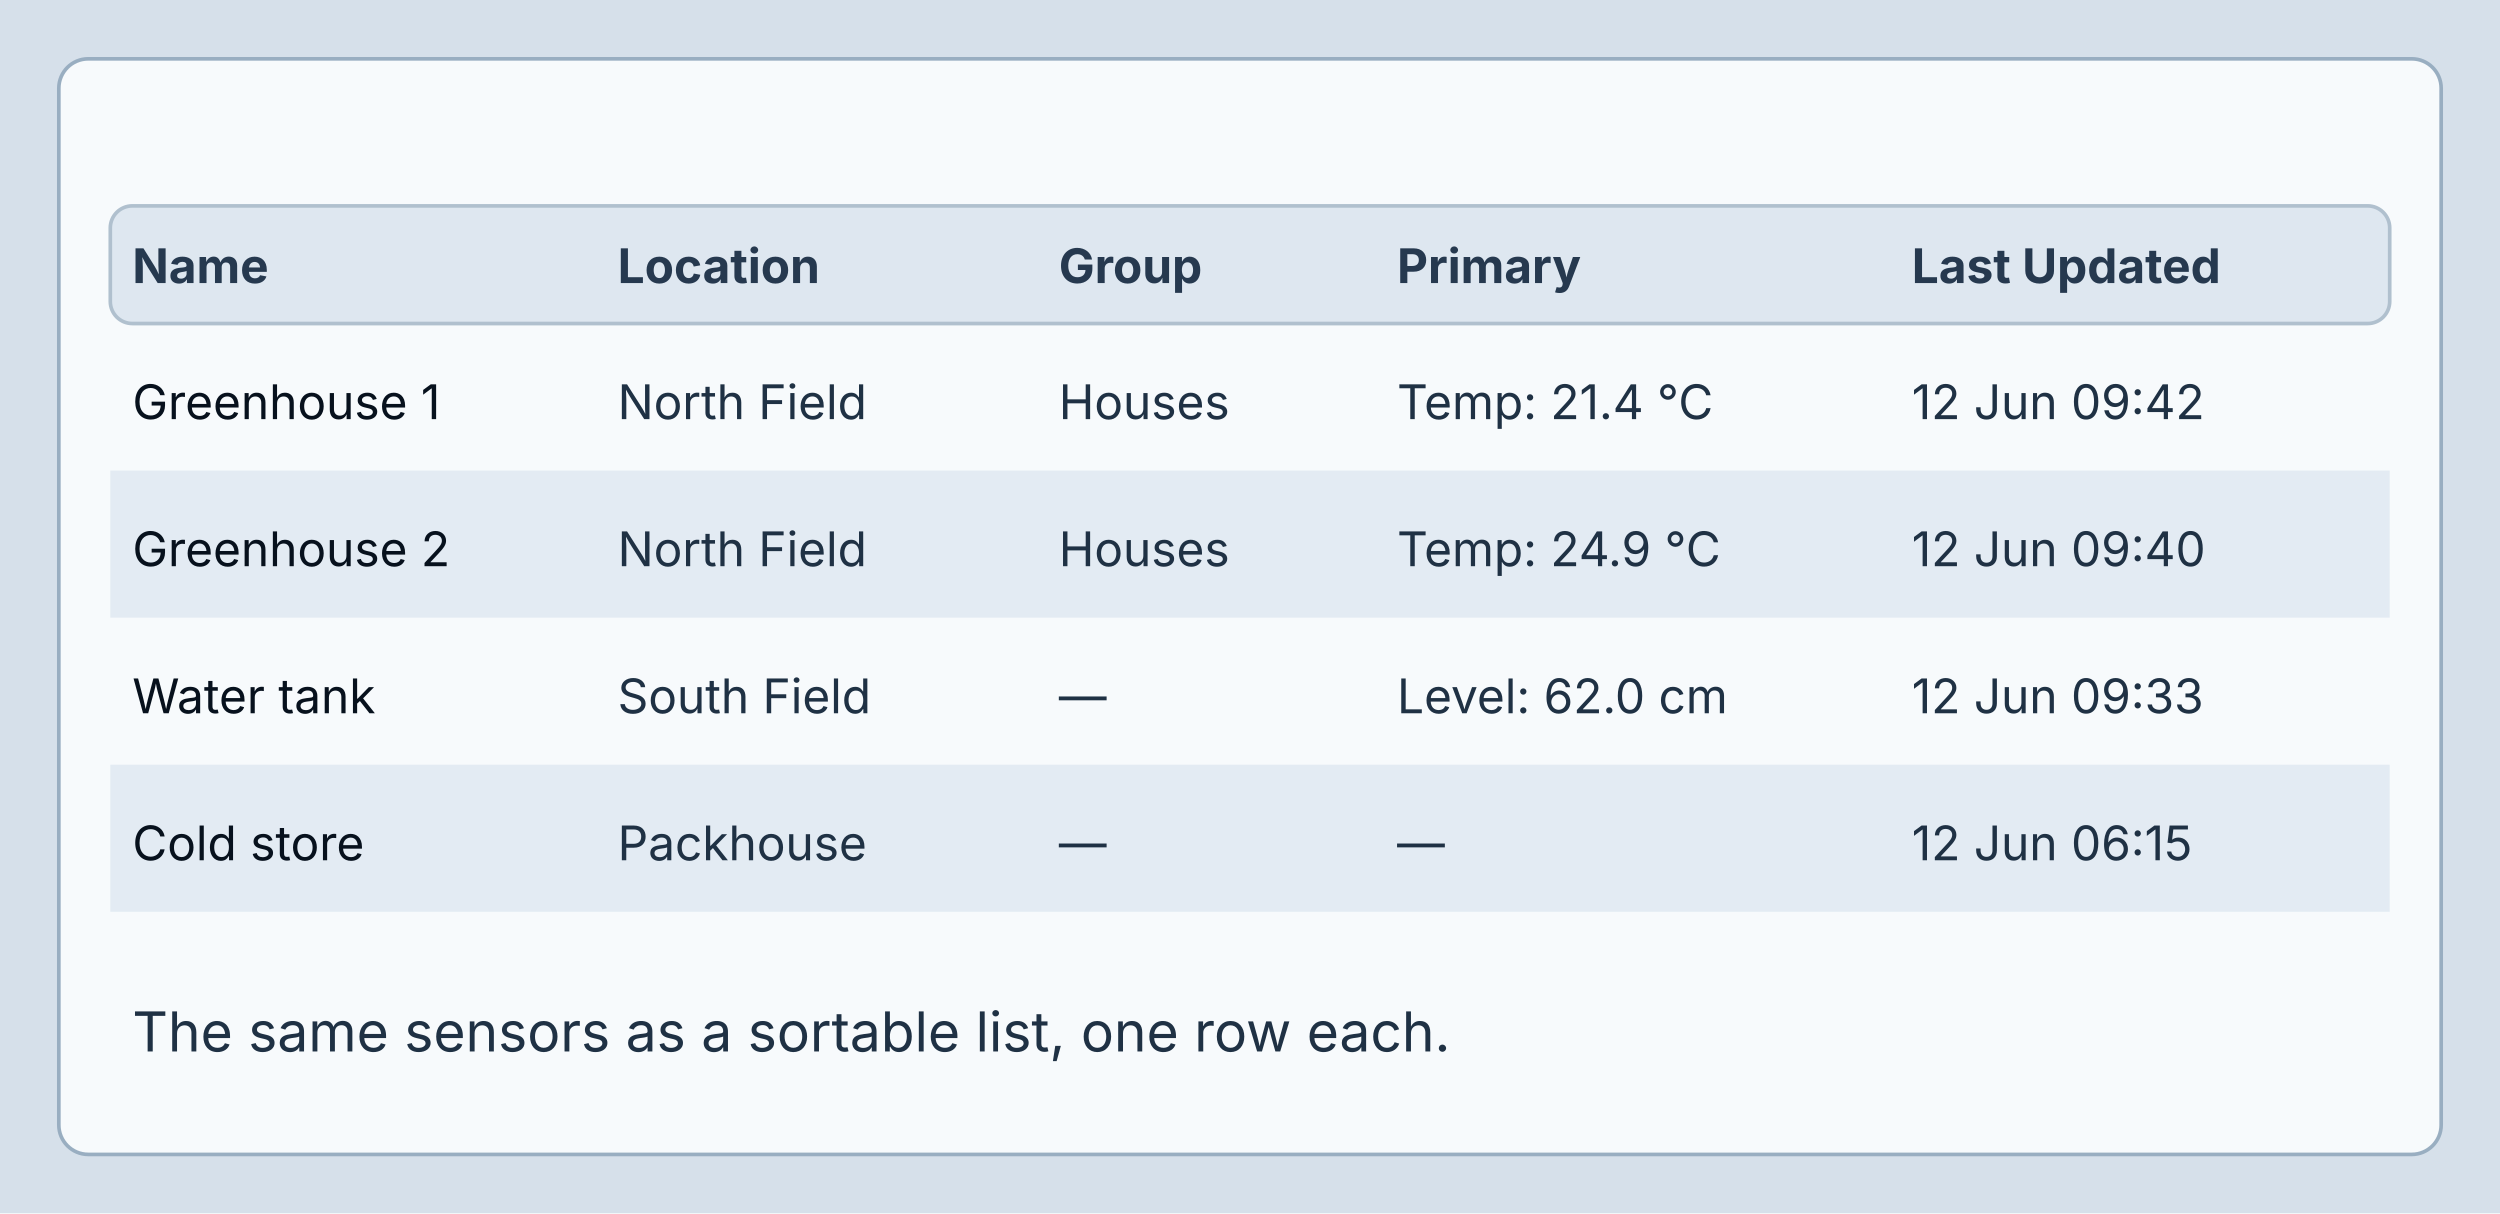
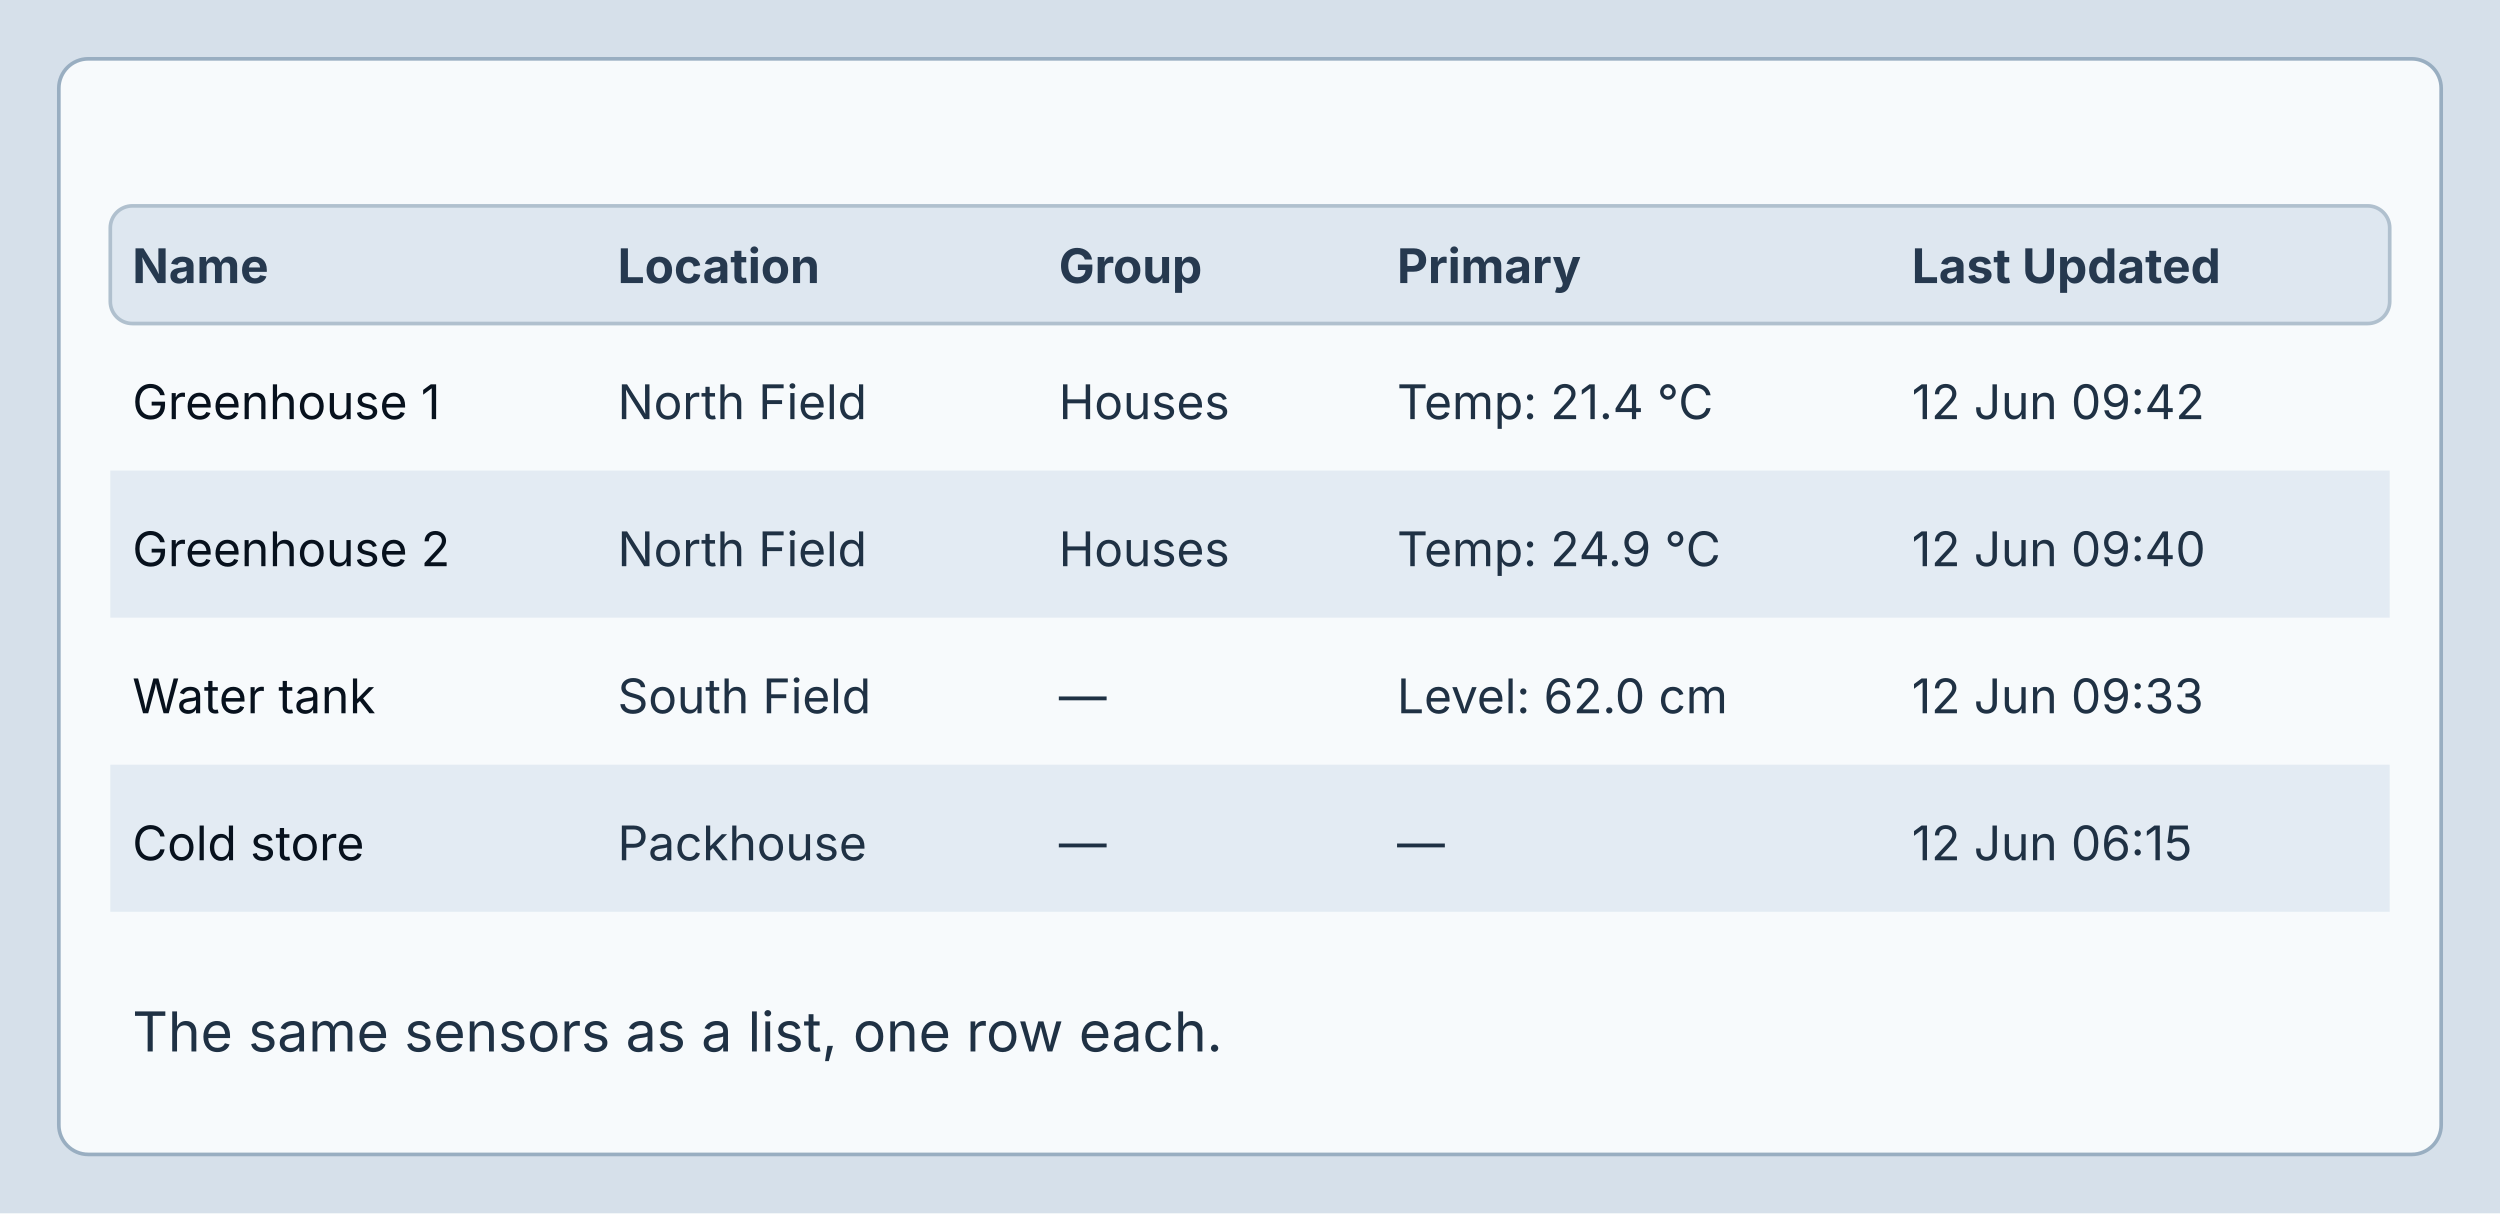
<svg xmlns="http://www.w3.org/2000/svg" viewBox="0 0 680 330" width="680" height="330" role="img" aria-label="The dashboard in Table view, with columns for Name, Location, Group, Primary and Last Updated">
  <defs>
    <linearGradient id="primary" x1="0" y1="0" x2="0" y2="1">
      <stop offset="0" stop-color="#40546b" />
      <stop offset="1" stop-color="#2d3d4f" />
    </linearGradient>
    <linearGradient id="secondary" x1="0" y1="0" x2="0" y2="1">
      <stop offset="0" stop-color="#f8fbfd" />
      <stop offset="1" stop-color="#edf3f8" />
    </linearGradient>
  </defs>
  <rect width="680" height="330" fill="#eef3f8" />
  <rect x="0" y="0" width="680" height="330" rx="0" fill="#d6e0ea" />
  <rect x="16" y="16" width="648" height="298" rx="8" fill="#f7fafc" stroke="#99aec1" />
  <rect x="30" y="56" width="620" height="32" rx="6" fill="#dee7f0" stroke="#b0c0ce" />
  <text x="36" y="77" font-family="Inter, 'Inter Variable', system-ui, -apple-system, 'Noto Sans JP', sans-serif" font-size="13" font-weight="700" fill="#26394f" text-anchor="start">Name</text>
  <text x="168" y="77" font-family="Inter, 'Inter Variable', system-ui, -apple-system, 'Noto Sans JP', sans-serif" font-size="13" font-weight="700" fill="#26394f" text-anchor="start">Location</text>
  <text x="288" y="77" font-family="Inter, 'Inter Variable', system-ui, -apple-system, 'Noto Sans JP', sans-serif" font-size="13" font-weight="700" fill="#26394f" text-anchor="start">Group</text>
  <text x="380" y="77" font-family="Inter, 'Inter Variable', system-ui, -apple-system, 'Noto Sans JP', sans-serif" font-size="13" font-weight="700" fill="#26394f" text-anchor="start">Primary</text>
  <text x="520" y="77" font-family="Inter, 'Inter Variable', system-ui, -apple-system, 'Noto Sans JP', sans-serif" font-size="13" font-weight="700" fill="#26394f" text-anchor="start">Last Updated</text>
  <text x="36" y="114" font-family="Inter, 'Inter Variable', system-ui, -apple-system, 'Noto Sans JP', sans-serif" font-size="13" font-weight="400" fill="#07111d" text-anchor="start">Greenhouse 1</text>
  <text x="168" y="114" font-family="Inter, 'Inter Variable', system-ui, -apple-system, 'Noto Sans JP', sans-serif" font-size="13" font-weight="400" fill="#1f3144" text-anchor="start">North Field</text>
  <text x="288" y="114" font-family="Inter, 'Inter Variable', system-ui, -apple-system, 'Noto Sans JP', sans-serif" font-size="13" font-weight="400" fill="#1f3144" text-anchor="start">Houses</text>
  <text x="380" y="114" font-family="Inter, 'Inter Variable', system-ui, -apple-system, 'Noto Sans JP', sans-serif" font-size="13" font-weight="400" fill="#1f3144" text-anchor="start">Temp: 21.4 °C</text>
  <text x="520" y="114" font-family="Inter, 'Inter Variable', system-ui, -apple-system, 'Noto Sans JP', sans-serif" font-size="13" font-weight="400" fill="#1f3144" text-anchor="start">12 Jun 09:42</text>
  <rect x="30" y="128" width="620" height="40" rx="0" fill="#e3ebf3" />
  <text x="36" y="154" font-family="Inter, 'Inter Variable', system-ui, -apple-system, 'Noto Sans JP', sans-serif" font-size="13" font-weight="400" fill="#07111d" text-anchor="start">Greenhouse 2</text>
  <text x="168" y="154" font-family="Inter, 'Inter Variable', system-ui, -apple-system, 'Noto Sans JP', sans-serif" font-size="13" font-weight="400" fill="#1f3144" text-anchor="start">North Field</text>
  <text x="288" y="154" font-family="Inter, 'Inter Variable', system-ui, -apple-system, 'Noto Sans JP', sans-serif" font-size="13" font-weight="400" fill="#1f3144" text-anchor="start">Houses</text>
  <text x="380" y="154" font-family="Inter, 'Inter Variable', system-ui, -apple-system, 'Noto Sans JP', sans-serif" font-size="13" font-weight="400" fill="#1f3144" text-anchor="start">Temp: 24.9 °C</text>
  <text x="520" y="154" font-family="Inter, 'Inter Variable', system-ui, -apple-system, 'Noto Sans JP', sans-serif" font-size="13" font-weight="400" fill="#1f3144" text-anchor="start">12 Jun 09:40</text>
  <text x="36" y="194" font-family="Inter, 'Inter Variable', system-ui, -apple-system, 'Noto Sans JP', sans-serif" font-size="13" font-weight="400" fill="#07111d" text-anchor="start">Water tank</text>
  <text x="168" y="194" font-family="Inter, 'Inter Variable', system-ui, -apple-system, 'Noto Sans JP', sans-serif" font-size="13" font-weight="400" fill="#1f3144" text-anchor="start">South Field</text>
  <text x="288" y="194" font-family="Inter, 'Inter Variable', system-ui, -apple-system, 'Noto Sans JP', sans-serif" font-size="13" font-weight="400" fill="#1f3144" text-anchor="start">—</text>
  <text x="380" y="194" font-family="Inter, 'Inter Variable', system-ui, -apple-system, 'Noto Sans JP', sans-serif" font-size="13" font-weight="400" fill="#1f3144" text-anchor="start">Level: 62.0 cm</text>
  <text x="520" y="194" font-family="Inter, 'Inter Variable', system-ui, -apple-system, 'Noto Sans JP', sans-serif" font-size="13" font-weight="400" fill="#1f3144" text-anchor="start">12 Jun 09:33</text>
  <rect x="30" y="208" width="620" height="40" rx="0" fill="#e3ebf3" />
  <text x="36" y="234" font-family="Inter, 'Inter Variable', system-ui, -apple-system, 'Noto Sans JP', sans-serif" font-size="13" font-weight="400" fill="#07111d" text-anchor="start">Cold store</text>
  <text x="168" y="234" font-family="Inter, 'Inter Variable', system-ui, -apple-system, 'Noto Sans JP', sans-serif" font-size="13" font-weight="400" fill="#1f3144" text-anchor="start">Packhouse</text>
  <text x="288" y="234" font-family="Inter, 'Inter Variable', system-ui, -apple-system, 'Noto Sans JP', sans-serif" font-size="13" font-weight="400" fill="#1f3144" text-anchor="start">—</text>
  <text x="380" y="234" font-family="Inter, 'Inter Variable', system-ui, -apple-system, 'Noto Sans JP', sans-serif" font-size="13" font-weight="400" fill="#1f3144" text-anchor="start">—</text>
  <text x="520" y="234" font-family="Inter, 'Inter Variable', system-ui, -apple-system, 'Noto Sans JP', sans-serif" font-size="13" font-weight="400" fill="#1f3144" text-anchor="start">12 Jun 06:15</text>
-   <text x="36" y="286" font-family="Inter, 'Inter Variable', system-ui, -apple-system, 'Noto Sans JP', sans-serif" font-size="15" font-weight="400" fill="#1f3144" text-anchor="start">The same sensors as a sortable list, one row each.</text>
+   <text x="36" y="286" font-family="Inter, 'Inter Variable', system-ui, -apple-system, 'Noto Sans JP', sans-serif" font-size="15" font-weight="400" fill="#1f3144" text-anchor="start">The same sensors as a list, one row each.</text>
</svg>
